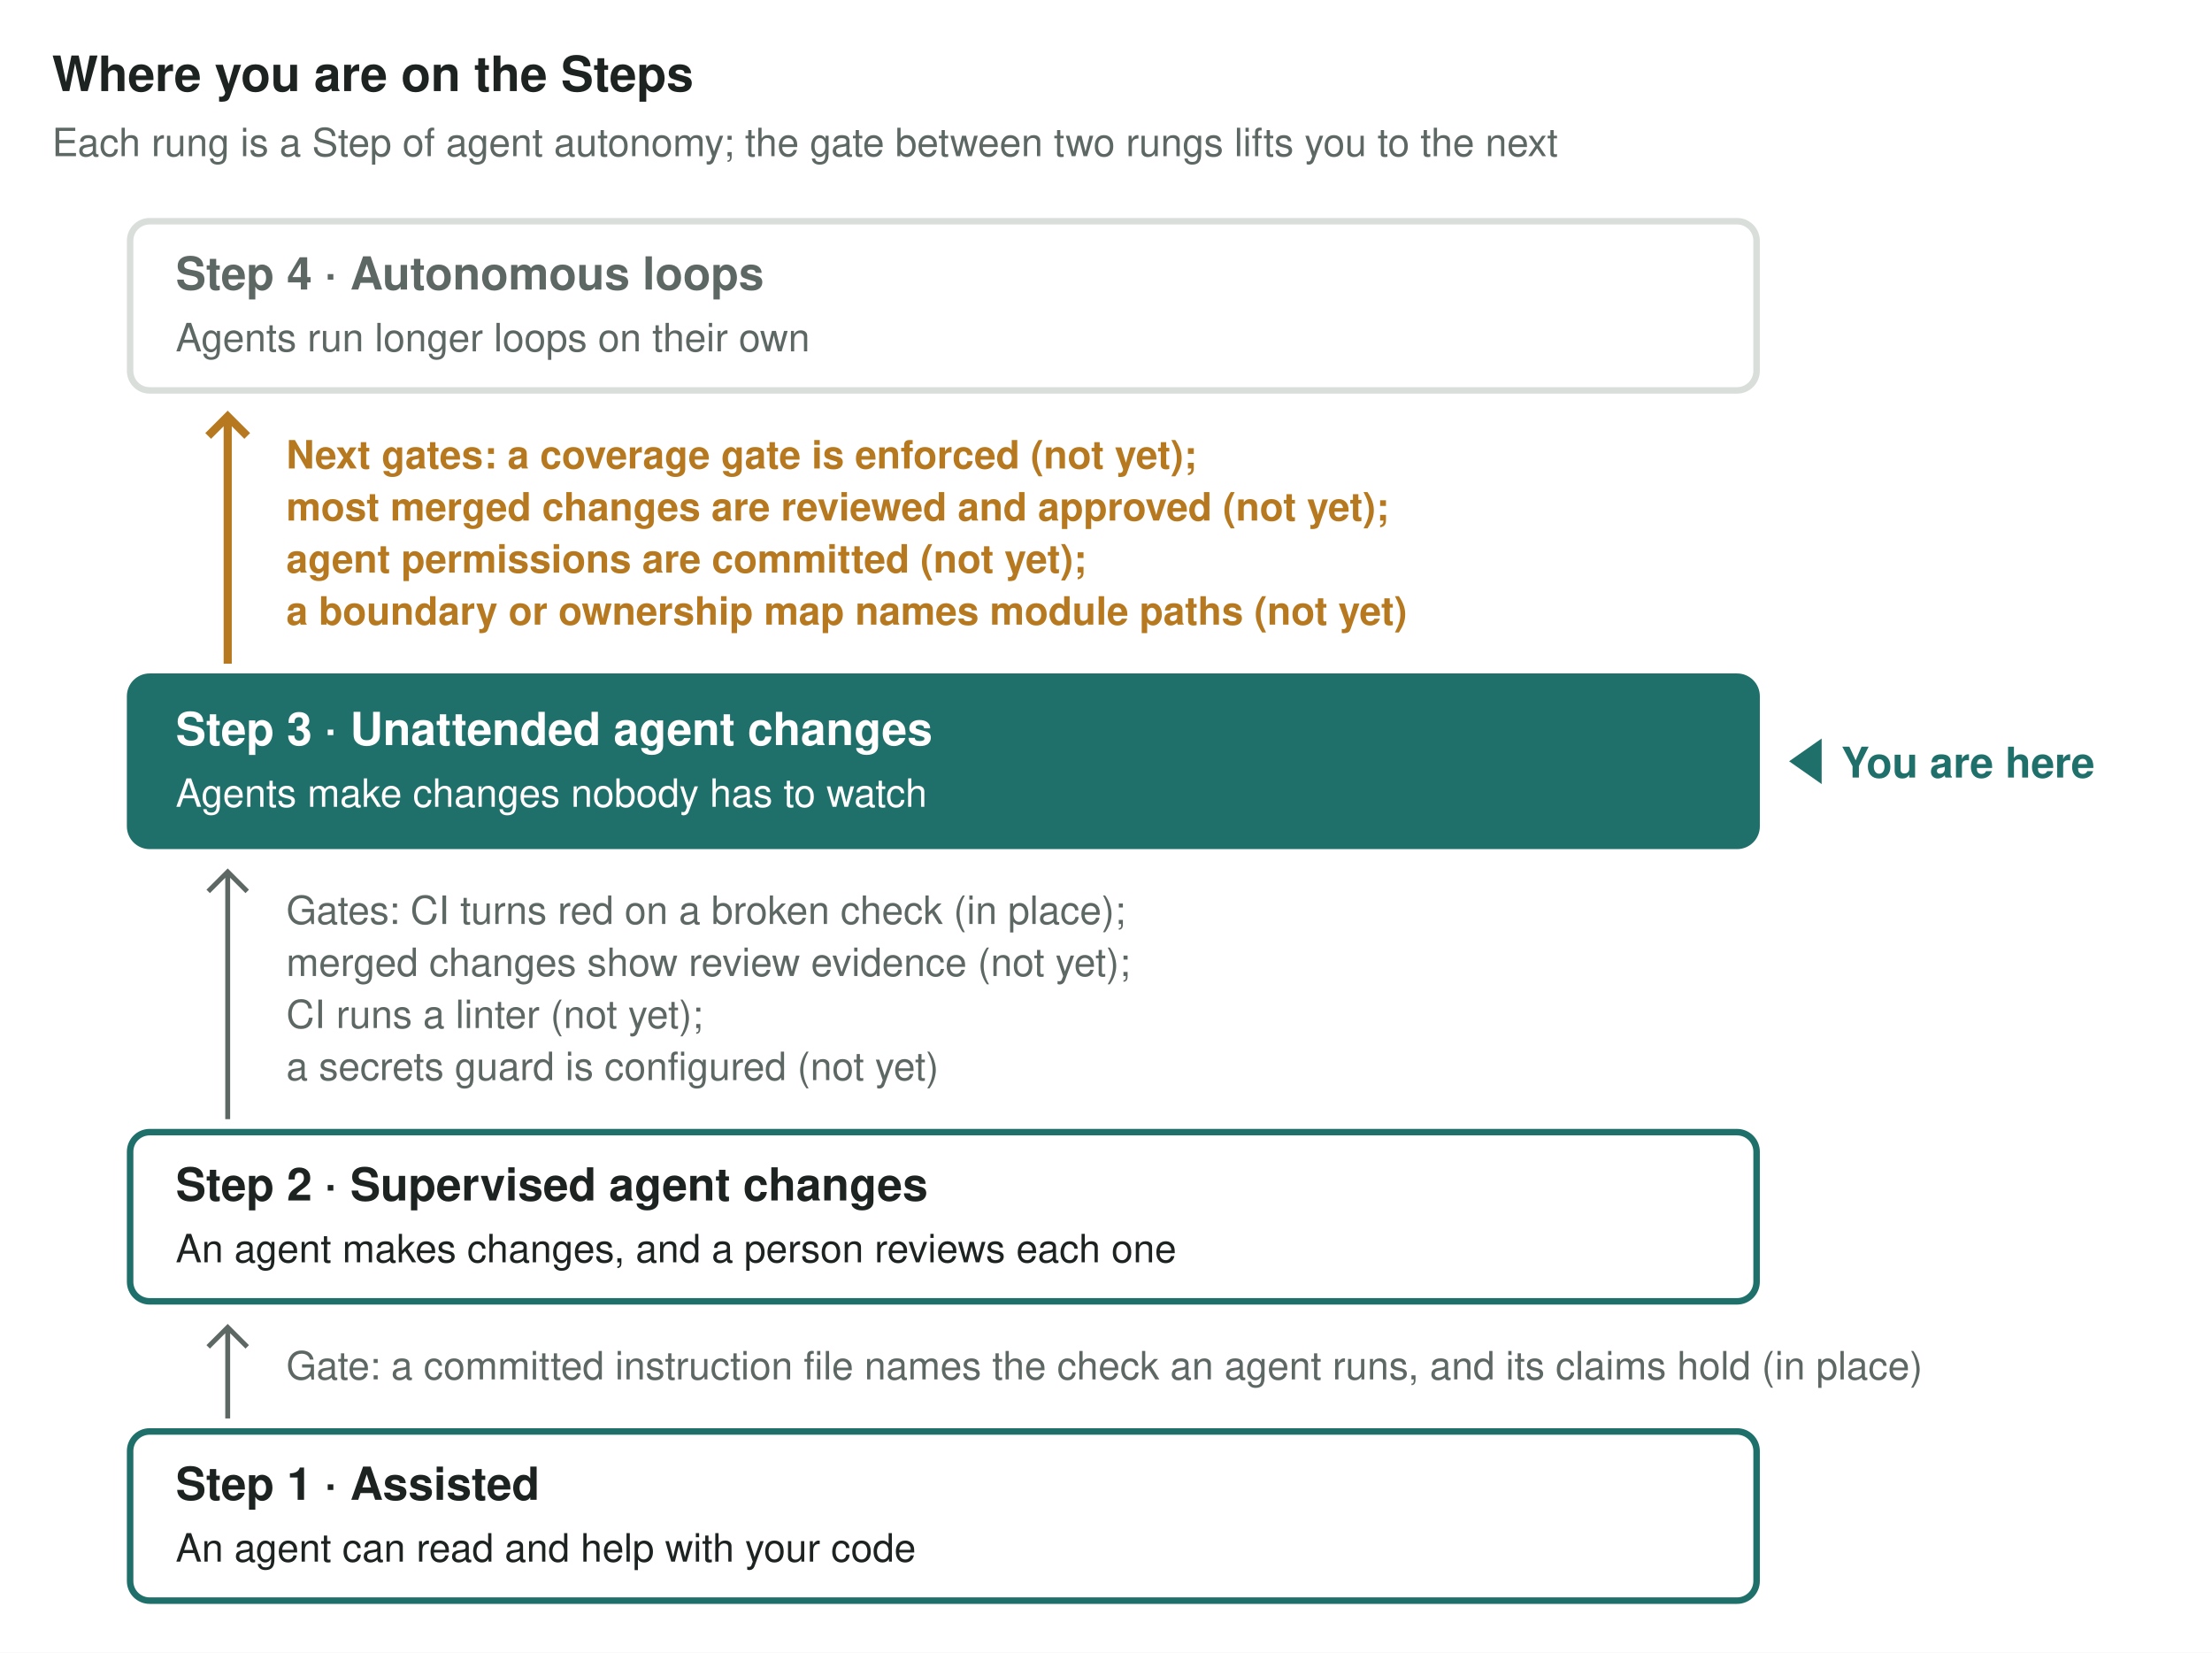
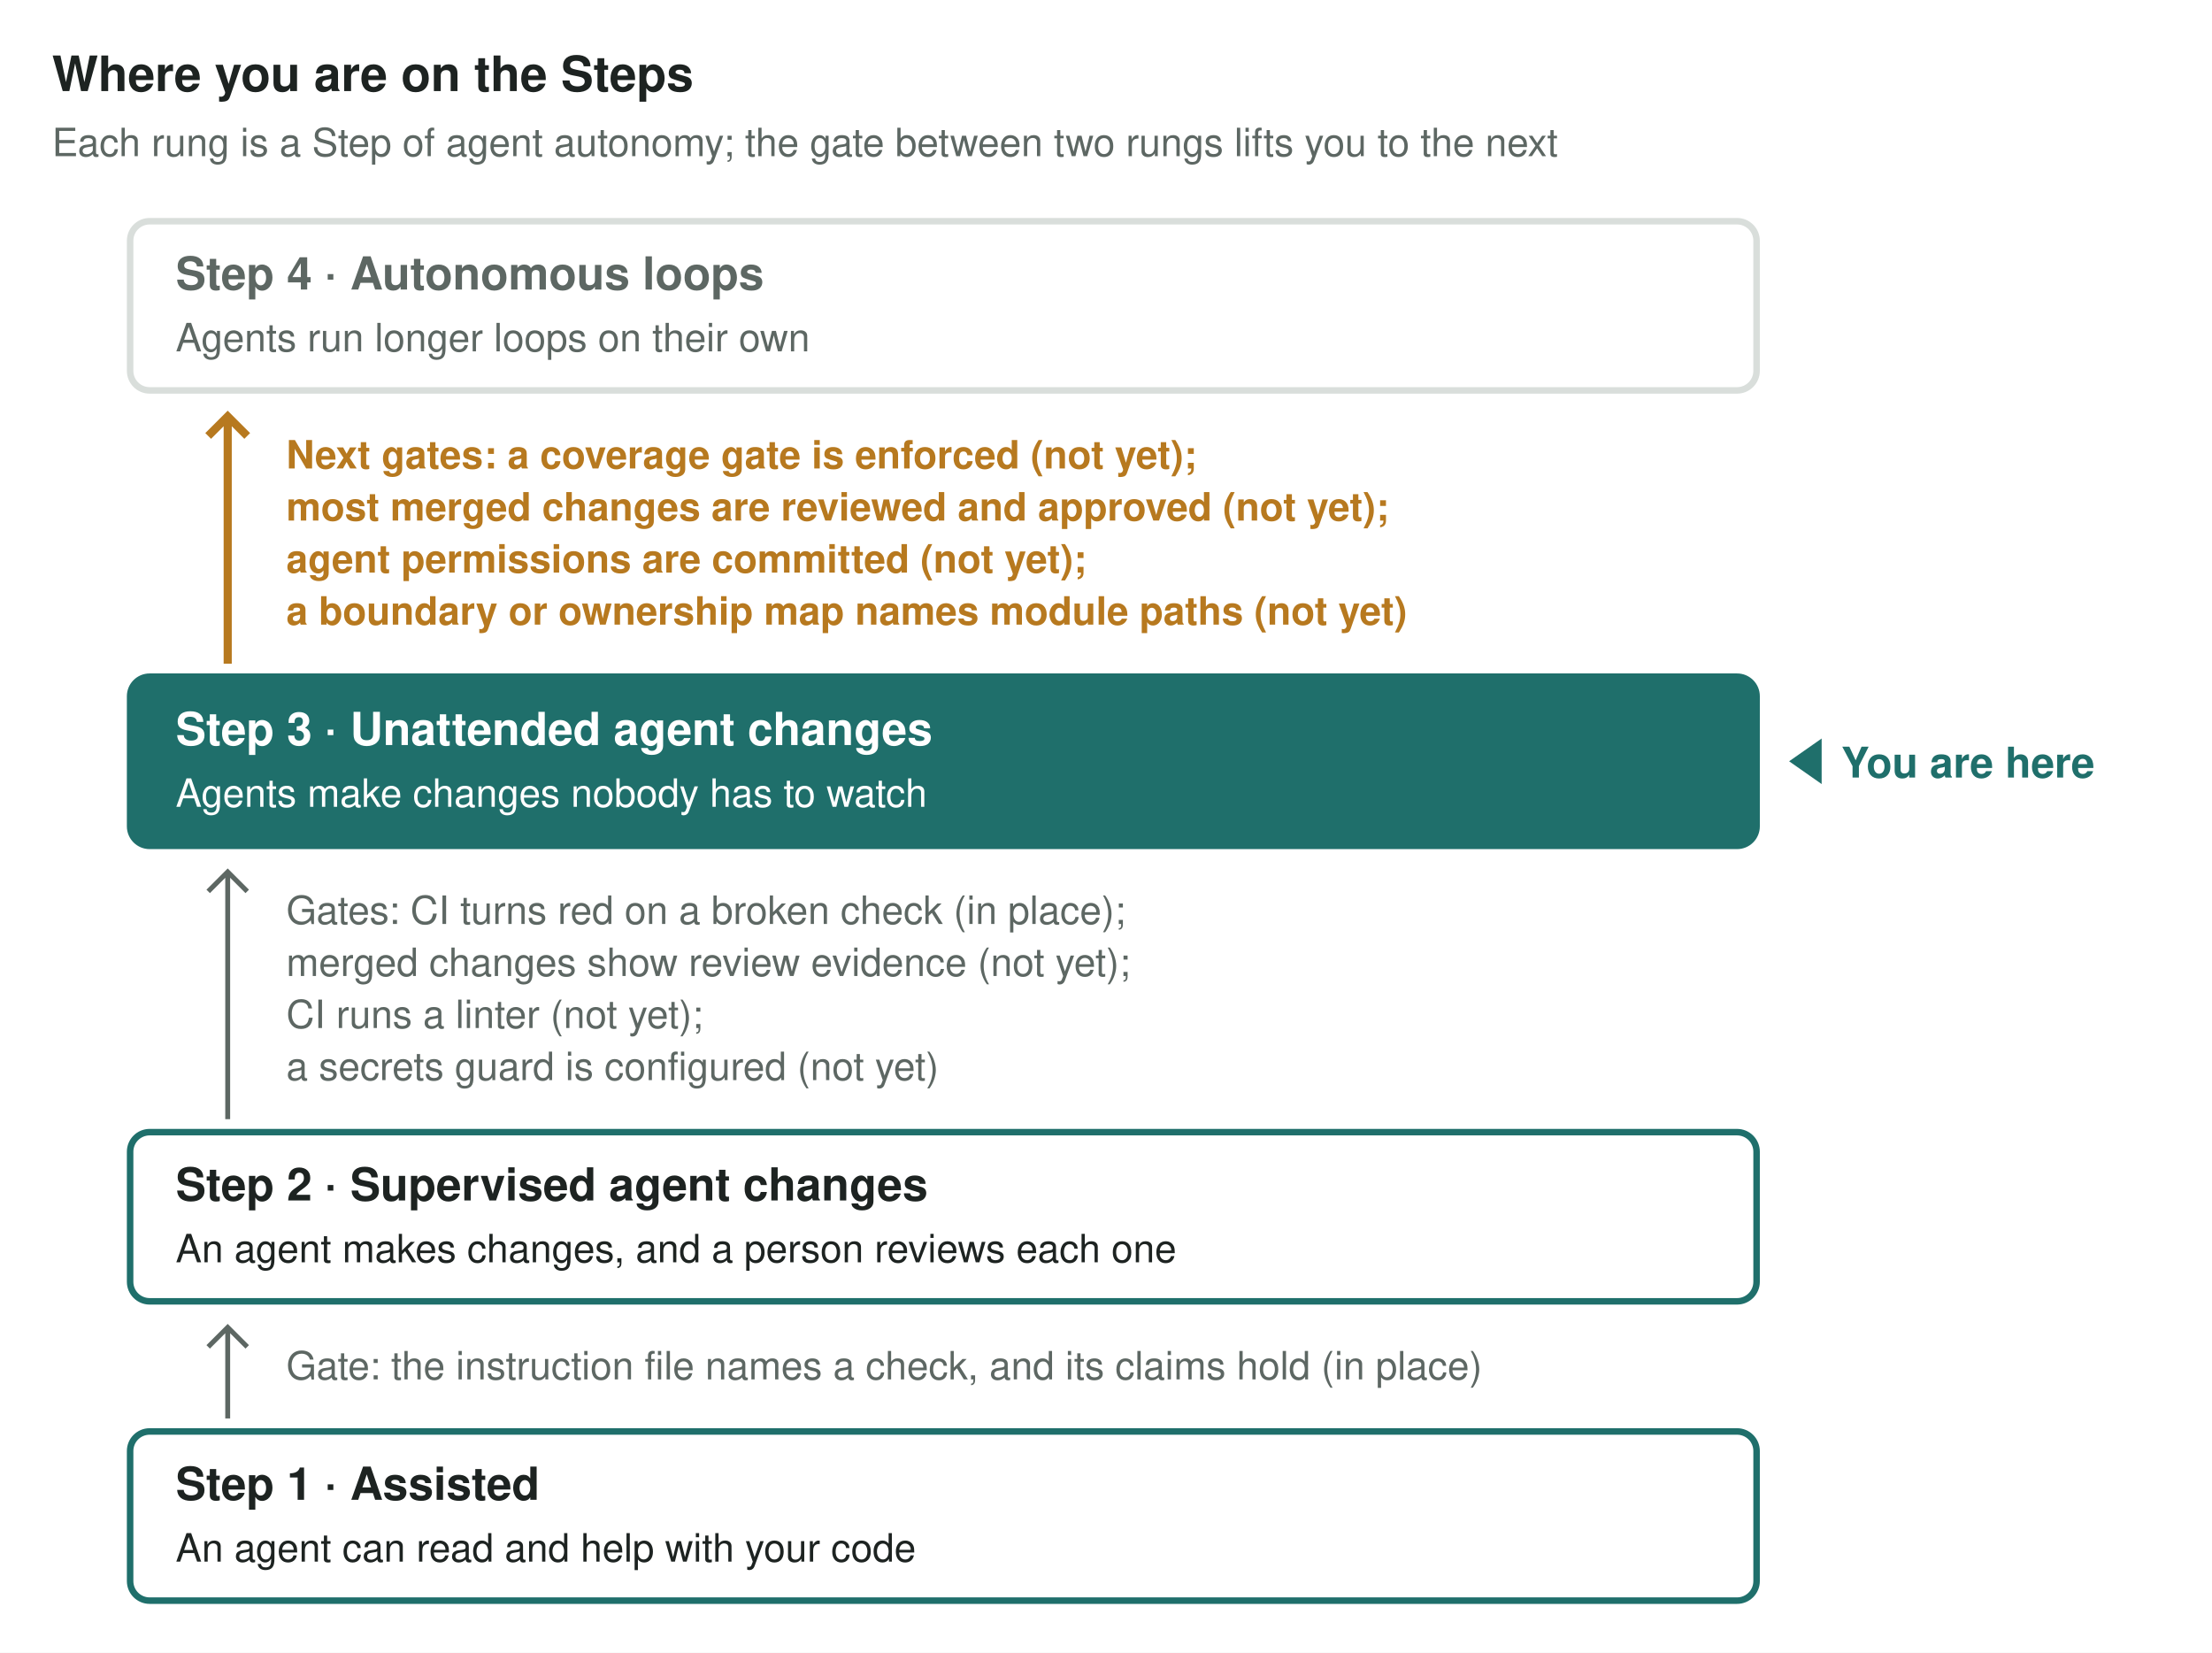
<svg xmlns="http://www.w3.org/2000/svg" class="assess-step-ladder" viewBox="0 0 680 508" width="680" height="508" role="img">
  <style>svg.assess-step-ladder text { font-family: -apple-system, BlinkMacSystemFont, "Segoe UI", Helvetica, Arial, sans-serif; }svg.assess-step-ladder .t-bg,svg.assess-step-ladder .f-bg {fill:#ffffff}svg.assess-step-ladder .s-bg {stroke:#ffffff}svg.assess-step-ladder .t-fg,svg.assess-step-ladder .f-fg {fill:#1d2321}svg.assess-step-ladder .s-fg {stroke:#1d2321}svg.assess-step-ladder .t-muted,svg.assess-step-ladder .f-muted {fill:#5d6763}svg.assess-step-ladder .s-muted {stroke:#5d6763}svg.assess-step-ladder .t-rule,svg.assess-step-ladder .f-rule {fill:#d9dedb}svg.assess-step-ladder .s-rule {stroke:#d9dedb}svg.assess-step-ladder .t-accent,svg.assess-step-ladder .f-accent {fill:#1f6f6b}svg.assess-step-ladder .s-accent {stroke:#1f6f6b}svg.assess-step-ladder .t-bad,svg.assess-step-ladder .f-bad {fill:#b33a2e}svg.assess-step-ladder .s-bad {stroke:#b33a2e}svg.assess-step-ladder .t-warn,svg.assess-step-ladder .f-warn {fill:#b7791f}svg.assess-step-ladder .s-warn {stroke:#b7791f}svg.assess-step-ladder .t-unk,svg.assess-step-ladder .f-unk {fill:#9aa39f}svg.assess-step-ladder .s-unk {stroke:#9aa39f}@media (prefers-color-scheme: dark){svg.assess-step-ladder .t-bg,svg.assess-step-ladder .f-bg {fill:#1a201e}svg.assess-step-ladder .s-bg {stroke:#1a201e}svg.assess-step-ladder .t-fg,svg.assess-step-ladder .f-fg {fill:#e6ebe8}svg.assess-step-ladder .s-fg {stroke:#e6ebe8}svg.assess-step-ladder .t-muted,svg.assess-step-ladder .f-muted {fill:#9aa5a0}svg.assess-step-ladder .s-muted {stroke:#9aa5a0}svg.assess-step-ladder .t-rule,svg.assess-step-ladder .f-rule {fill:#2c3532}svg.assess-step-ladder .s-rule {stroke:#2c3532}svg.assess-step-ladder .t-accent,svg.assess-step-ladder .f-accent {fill:#5fb8b1}svg.assess-step-ladder .s-accent {stroke:#5fb8b1}svg.assess-step-ladder .t-bad,svg.assess-step-ladder .f-bad {fill:#ec7a6c}svg.assess-step-ladder .s-bad {stroke:#ec7a6c}svg.assess-step-ladder .t-warn,svg.assess-step-ladder .f-warn {fill:#e0a84a}svg.assess-step-ladder .s-warn {stroke:#e0a84a}svg.assess-step-ladder .t-unk,svg.assess-step-ladder .f-unk {fill:#5f6a66}svg.assess-step-ladder .s-unk {stroke:#5f6a66}}</style>
  <defs />
  <rect x="0" y="0" width="680" height="508" class="f-bg" />
  <text x="16.0" y="28.0" font-size="15" text-anchor="start" class="t-fg" font-weight="600">Where you are on the Steps</text>
  <text x="16.0" y="48.0" font-size="12" text-anchor="start" class="t-muted">Each rung is a Step of agent autonomy; the gate between two rungs lifts you to the next</text>
  <rect x="40.0" y="68.0" width="500.0" height="52.0" rx="6" class="f-bg s-rule" stroke-width="2" data-step="4" data-state="ahead" />
  <text x="54.0" y="89.0" font-size="14" text-anchor="start" class="t-muted" font-weight="600">Step 4 · Autonomous loops</text>
  <text x="54.0" y="108.0" font-size="12" text-anchor="start" class="t-muted">Agents run longer loops on their own</text>
  <path d="M70.0 204.0 L70.0 128.0 M64.0 134.0 L70.0 128.0 L76.0 134.0" fill="none" class="s-warn" stroke-width="2.5" data-gate-to="4" data-next="true" />
  <text x="88.0" y="144.0" font-size="12" text-anchor="start" class="t-warn" font-weight="600">Next gates: a coverage gate is enforced (not yet);</text>
  <text x="88.0" y="160.0" font-size="12" text-anchor="start" class="t-warn" font-weight="600">most merged changes are reviewed and approved (not yet);</text>
  <text x="88.0" y="176.0" font-size="12" text-anchor="start" class="t-warn" font-weight="600">agent permissions are committed (not yet);</text>
  <text x="88.0" y="192.0" font-size="12" text-anchor="start" class="t-warn" font-weight="600">a boundary or ownership map names module paths (not yet)</text>
  <rect x="40.0" y="208.0" width="500.0" height="52.0" rx="6" class="f-accent s-accent" stroke-width="2" data-step="3" data-state="here" />
  <text x="54.0" y="229.0" font-size="14" text-anchor="start" class="t-bg" font-weight="600">Step 3 · Unattended agent changes</text>
  <text x="54.0" y="248.0" font-size="12" text-anchor="start" class="t-bg">Agents make changes nobody has to watch</text>
  <path d="M550.0 234.0 l10 -7 l0 14 z" class="f-accent" />
  <text x="566.0" y="239.0" font-size="13" text-anchor="start" class="t-accent" font-weight="600">You are here</text>
  <path d="M70.0 344.0 L70.0 268.0 M64.0 274.0 L70.0 268.0 L76.0 274.0" fill="none" class="s-muted" stroke-width="1.5" data-gate-to="3" />
  <text x="88.0" y="284.0" font-size="12" text-anchor="start" class="t-muted">Gates: CI turns red on a broken check (in place);</text>
  <text x="88.0" y="300.0" font-size="12" text-anchor="start" class="t-muted">merged changes show review evidence (not yet);</text>
  <text x="88.0" y="316.0" font-size="12" text-anchor="start" class="t-muted">CI runs a linter (not yet);</text>
  <text x="88.0" y="332.0" font-size="12" text-anchor="start" class="t-muted">a secrets guard is configured (not yet)</text>
  <rect x="40.0" y="348.0" width="500.0" height="52.0" rx="6" class="f-bg s-accent" stroke-width="2" data-step="2" data-state="reached" />
  <text x="54.0" y="369.0" font-size="14" text-anchor="start" class="t-fg" font-weight="600">Step 2 · Supervised agent changes</text>
  <text x="54.0" y="388.0" font-size="12" text-anchor="start" class="t-fg">An agent makes changes, and a person reviews each one</text>
  <path d="M70.0 436.0 L70.0 408.0 M64.0 414.0 L70.0 408.0 L76.0 414.0" fill="none" class="s-muted" stroke-width="1.5" data-gate-to="2" />
-   <text x="88.0" y="424.0" font-size="12" text-anchor="start" class="t-muted">Gate: a committed instruction file names the check an agent runs, and its claims hold (in place)</text>
+   <text x="88.0" y="424.0" font-size="12" text-anchor="start" class="t-muted">Gate: the instruction file names a check, and its claims hold (in place)</text>
  <rect x="40.0" y="440.0" width="500.0" height="52.0" rx="6" class="f-bg s-accent" stroke-width="2" data-step="1" data-state="reached" />
  <text x="54.0" y="461.0" font-size="14" text-anchor="start" class="t-fg" font-weight="600">Step 1 · Assisted</text>
  <text x="54.0" y="480.0" font-size="12" text-anchor="start" class="t-fg">An agent can read and help with your code</text>
</svg>
